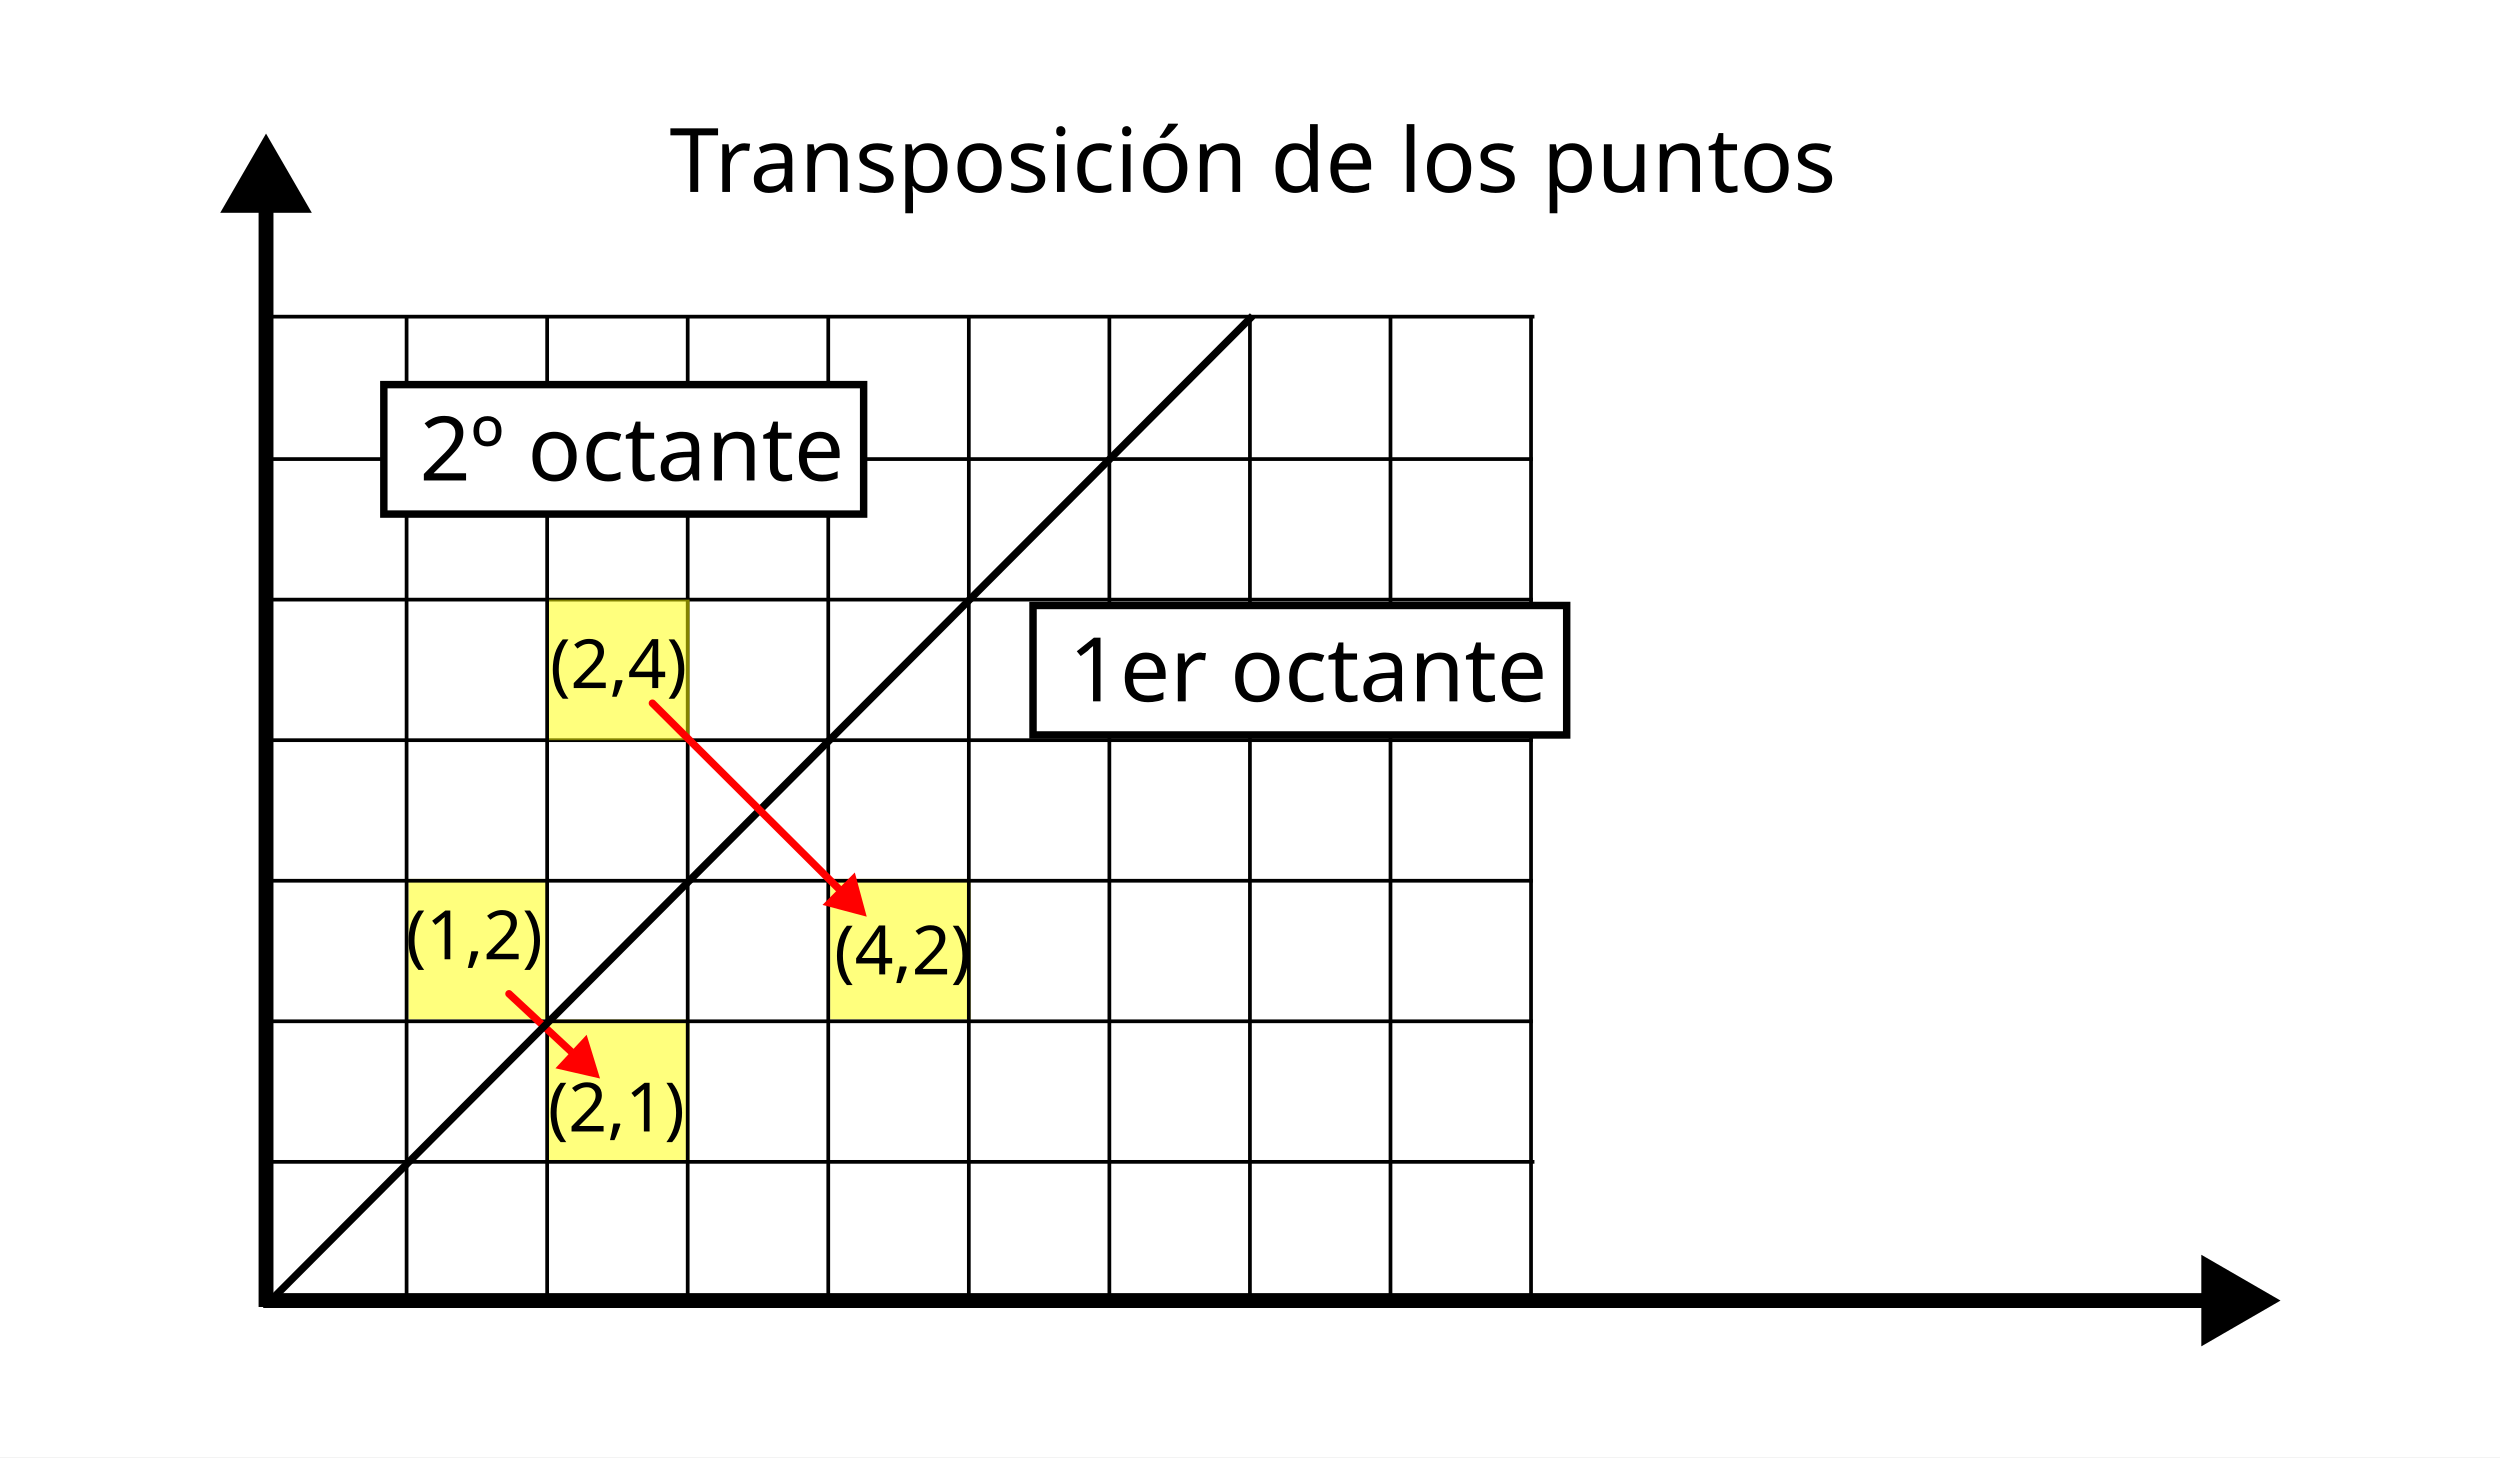
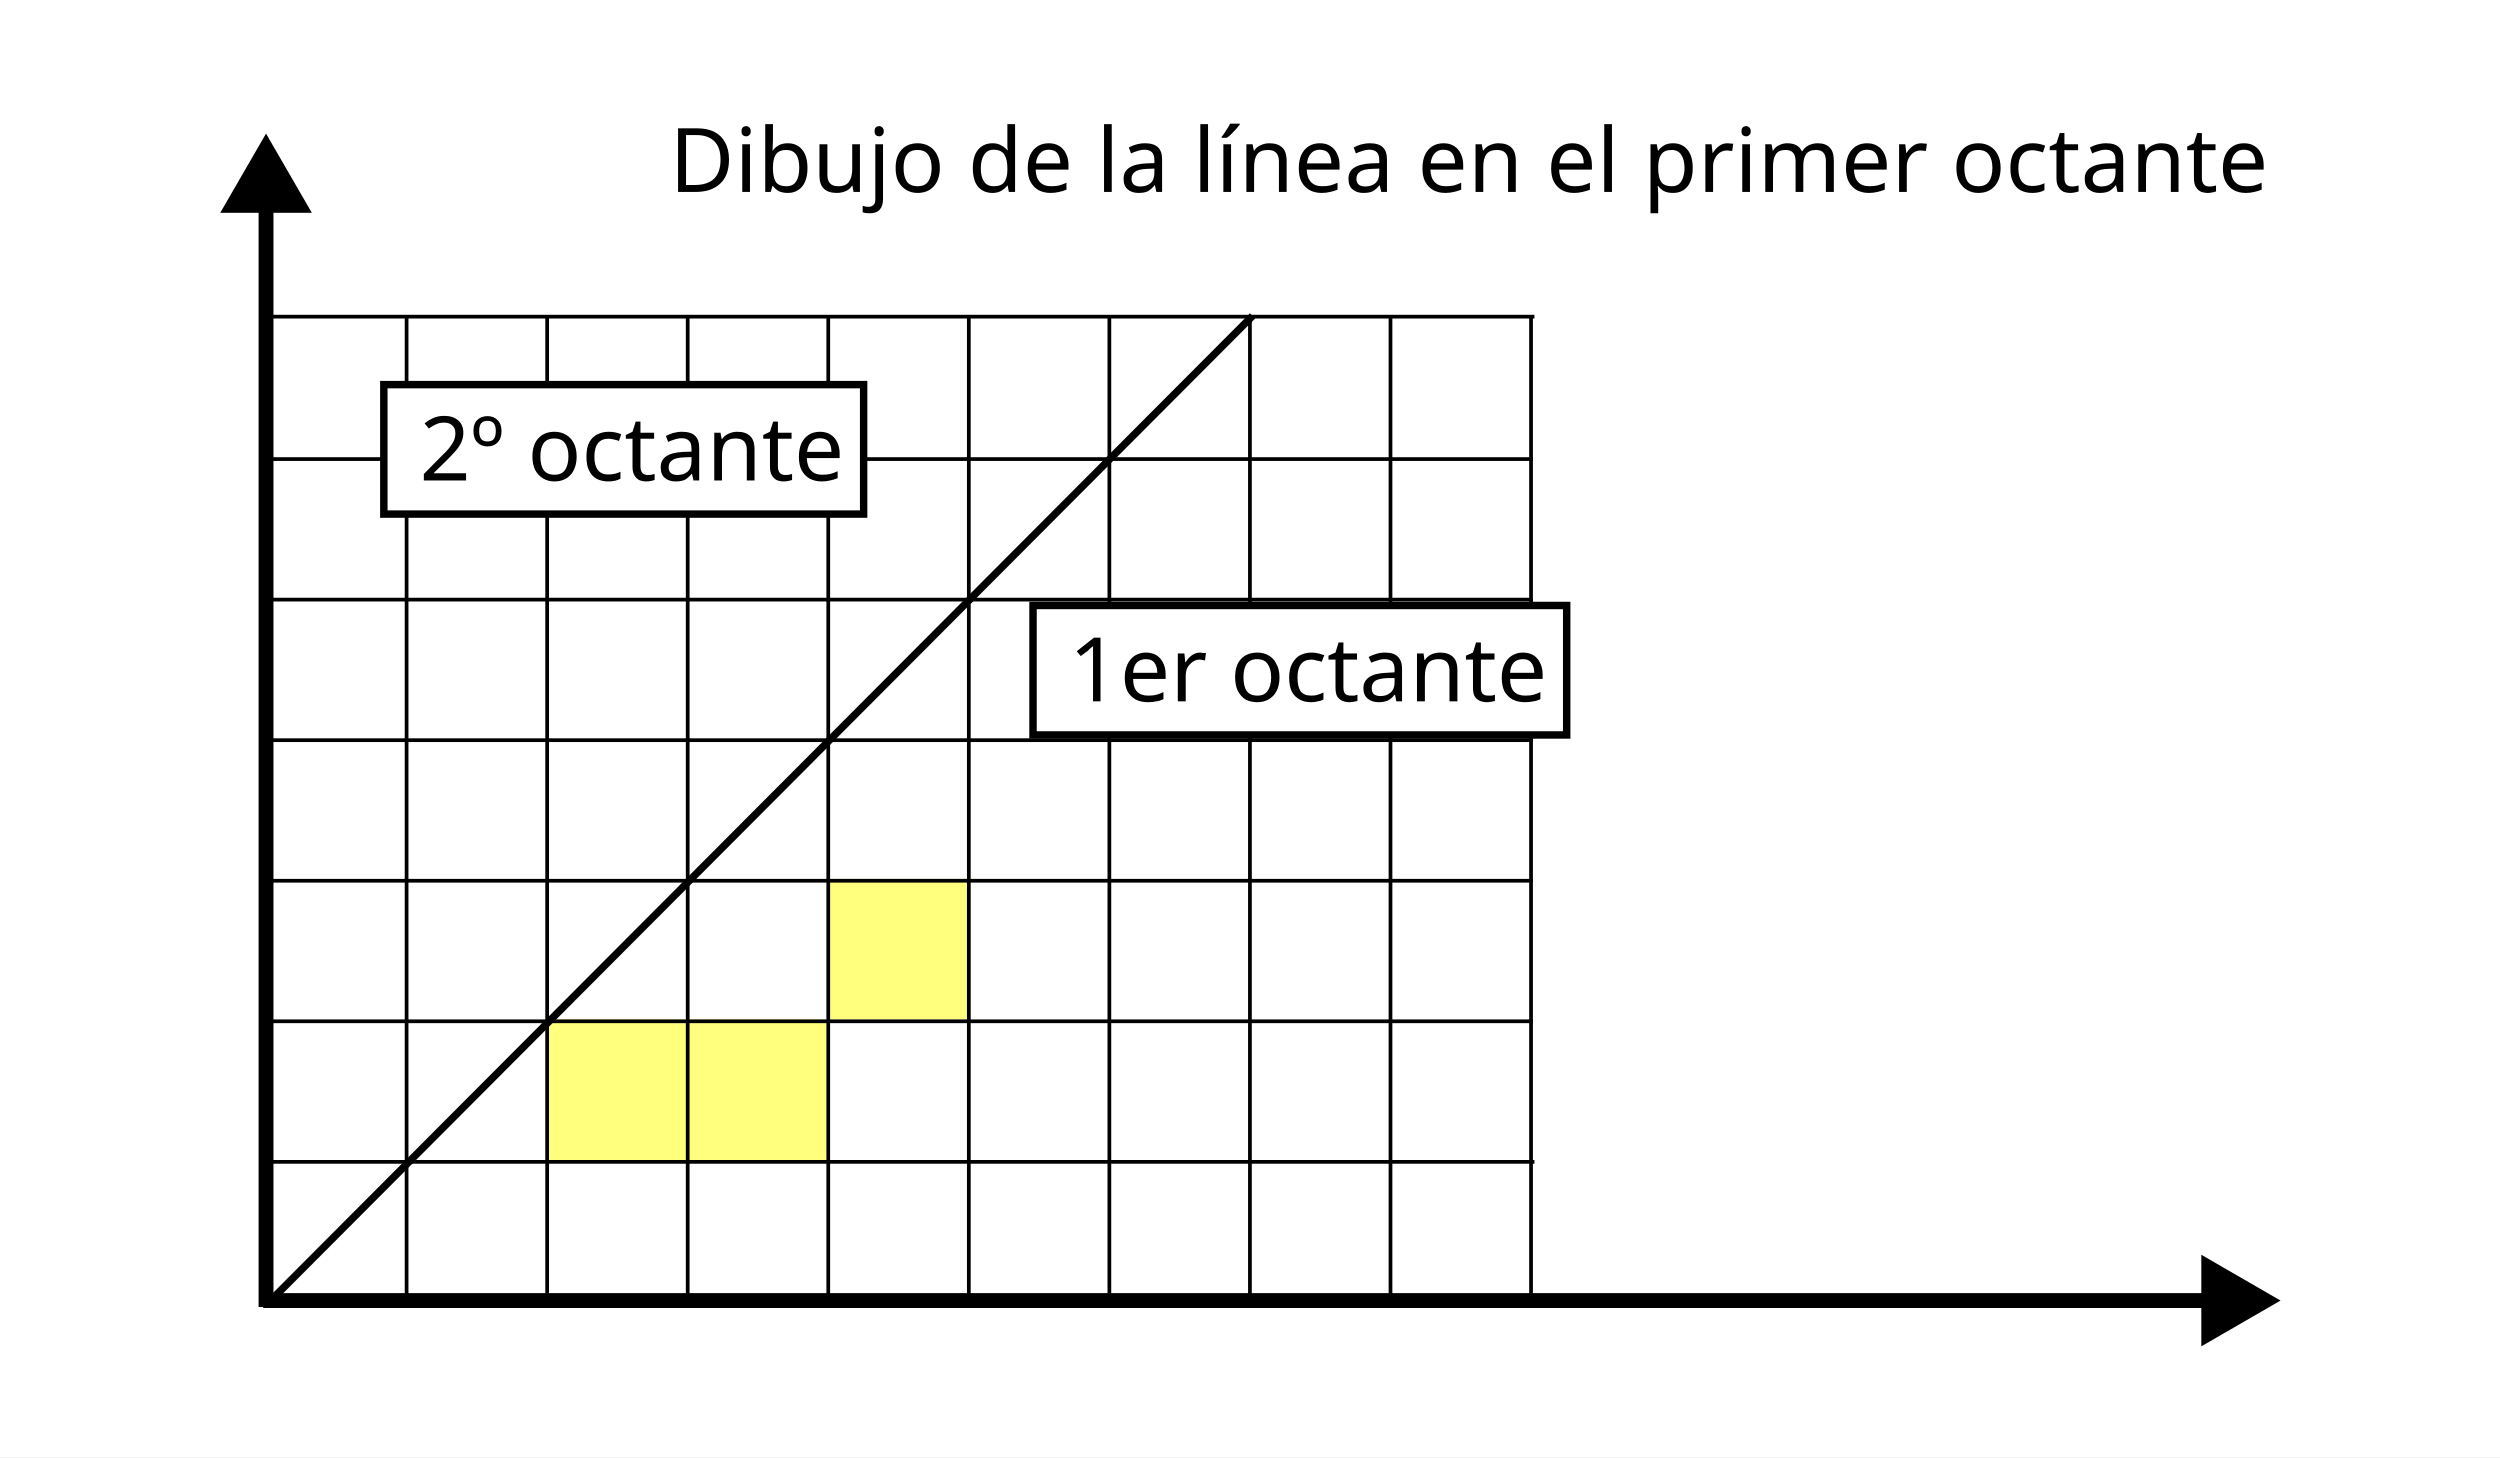
<svg xmlns="http://www.w3.org/2000/svg" width="157.297mm" height="91.684mm" viewBox="0 0 157.297 91.684" version="1.1" id="svg1" xml:space="preserve">
  <defs id="defs1">
    <marker style="overflow:visible" id="marker36" refX="0" refY="0" orient="auto-start-reverse" markerWidth="1" markerHeight="1" viewBox="0 0 1 1" preserveAspectRatio="xMidYMid">
      <path transform="scale(0.5)" style="fill:context-stroke;fill-rule:evenodd;stroke:context-stroke;stroke-width:1pt" d="M 5.77,0 -2.88,5 V -5 Z" id="path36" />
    </marker>
    <marker style="overflow:visible" id="Triangle" refX="0" refY="0" orient="auto-start-reverse" markerWidth="1" markerHeight="1" viewBox="0 0 1 1" preserveAspectRatio="xMidYMid">
      <path transform="scale(0.5)" style="fill:context-stroke;fill-rule:evenodd;stroke:context-stroke;stroke-width:1pt" d="M 5.77,0 -2.88,5 V -5 Z" id="path135" />
    </marker>
  </defs>
  <g id="layer3" transform="translate(0,-33.66951)" style="display:inline">
    <rect style="opacity:1;fill:#ffffff;stroke:none;stroke-width:0.468;stroke-linecap:round;stroke-dasharray:0.468, 0.936;stroke-dashoffset:0;stroke-opacity:1" id="rect46" width="157.297" height="91.684" x="0" y="33.67" />
  </g>
  <g id="layer1" style="display:inline" transform="translate(0,-33.66951)">
+     <rect style="opacity:0.511;fill:#ffff00;stroke:none;stroke-width:0.936;stroke-linecap:square;stroke-dasharray:2.808, 2.808" id="rect38" width="8.844" height="8.844" x="43.152" y="-106.655" transform="scale(1,-1)" />
    <rect style="opacity:0.511;fill:#ffff00;stroke:none;stroke-width:0.936;stroke-linecap:square;stroke-dasharray:2.808, 2.808" id="rect29" width="8.844" height="8.844" x="52.23" y="-97.811" transform="scale(1,-1)" />
    <rect style="opacity:0.511;fill:#ffff00;stroke:none;stroke-width:0.936;stroke-linecap:square;stroke-dasharray:2.808, 2.808" id="rect28" width="8.844" height="8.844" x="34.543" y="-106.655" transform="scale(1,-1)" />
-     <rect style="opacity:0.511;fill:#ffff00;stroke:none;stroke-width:0.936;stroke-linecap:square;stroke-dasharray:2.808, 2.808" id="rect47" width="8.844" height="8.844" x="25.699" y="-97.811" transform="scale(1,-1)" />
    <path style="opacity:1;fill:#ffff00;stroke:#000000;stroke-width:0.936;stroke-linecap:square;stroke-dasharray:none;marker-end:url(#marker36)" d="M 17.028,115.499 H 140.164" id="path12" />
    <path style="opacity:1;fill:#ffff00;stroke:#000000;stroke-width:0.936;stroke-linecap:square;stroke-dasharray:none;marker-end:url(#Triangle)" d="M 16.738,115.436 V 45.397" id="path13" />
    <path style="opacity:1;fill:#ffff00;stroke:#000000;stroke-width:0.234;stroke-linecap:square;stroke-dasharray:none" d="M 16.951,53.593 H 96.427" id="path14" />
    <path style="opacity:1;fill:#ffff00;stroke:#000000;stroke-width:0.234;stroke-linecap:square;stroke-dasharray:none" d="M 25.582,115.499 V 53.71" id="path16" />
    <path style="opacity:1;fill:#ffff00;stroke:#000000;stroke-width:0.234;stroke-linecap:square;stroke-dasharray:none" d="M 34.426,115.499 V 53.71" id="path17" />
    <path style="opacity:1;fill:#ffff00;stroke:#000000;stroke-width:0.234;stroke-linecap:square;stroke-dasharray:none" d="M 43.269,115.499 V 53.71" id="path18" />
    <path style="opacity:1;fill:#ffff00;stroke:#000000;stroke-width:0.234;stroke-linecap:square;stroke-dasharray:none" d="M 52.113,115.499 V 53.71" id="path20" />
    <path style="opacity:1;fill:#ffff00;stroke:#000000;stroke-width:0.234;stroke-linecap:square;stroke-dasharray:none" d="M 60.957,115.499 V 53.71" id="path21" />
    <path style="opacity:1;fill:#ffff00;stroke:#000000;stroke-width:0.234;stroke-linecap:square;stroke-dasharray:none" d="M 69.8,115.499 V 53.71" id="path22" />
    <path style="opacity:1;fill:#ffff00;stroke:#000000;stroke-width:0.234;stroke-linecap:square;stroke-dasharray:none" d="M 78.644,115.499 V 53.71" id="path23" />
    <path style="opacity:1;fill:#ffff00;stroke:#000000;stroke-width:0.234;stroke-linecap:square;stroke-dasharray:none" d="M 87.488,115.499 V 53.71" id="path25" />
    <path style="opacity:1;fill:#ffff00;stroke:#000000;stroke-width:0.234;stroke-linecap:square;stroke-dasharray:none" d="M 96.331,115.499 V 53.71" id="path26" />
    <path style="opacity:1;fill:#ffff00;stroke:#000000;stroke-width:0.234;stroke-linecap:square;stroke-dasharray:none" d="M 16.855,106.772 H 96.427" id="path30" />
    <path style="opacity:1;fill:#ffff00;stroke:#000000;stroke-width:0.234;stroke-linecap:square;stroke-dasharray:none" d="M 16.855,97.928 H 96.331" id="path31" />
    <path style="opacity:1;fill:#ffff00;stroke:#000000;stroke-width:0.234;stroke-linecap:square;stroke-dasharray:none" d="M 16.855,89.085 H 96.331" id="path32" />
    <path style="opacity:1;fill:#ffff00;stroke:#000000;stroke-width:0.234;stroke-linecap:square;stroke-dasharray:none" d="M 16.855,80.241 H 96.331" id="path33" />
    <path style="opacity:1;fill:#ffff00;stroke:#000000;stroke-width:0.234;stroke-linecap:square;stroke-dasharray:none" d="M 16.855,71.397 H 96.331" id="path34" />
    <path style="opacity:1;fill:#ffff00;stroke:#000000;stroke-width:0.234;stroke-linecap:square;stroke-dasharray:none" d="M 16.855,62.554 H 96.331" id="path35" />
-     <path style="opacity:1;fill:none;stroke:#ff0000;stroke-width:0.468;stroke-linecap:round;stroke-dasharray:none;marker-end:url(#marker36)" d="m 32.025,96.197 4.511,4.199" id="path43" />
-     <rect style="opacity:0.511;fill:#ffff00;stroke:none;stroke-width:0.936;stroke-linecap:square;stroke-dasharray:2.808, 2.808" id="rect1" width="8.844" height="8.844" x="34.543" y="-80.241" transform="scale(1,-1)" />
    <path style="fill:#000000;stroke:#000000;stroke-width:0.468;stroke-linecap:square" d="M 17.028,115.499 78.644,53.71" id="path2" />
    <rect style="fill:#ffffff;stroke:#000000;stroke-width:0.468;stroke-linecap:square" id="rect12" width="30.189" height="8.146" x="24.15" y="57.869" />
    <text xml:space="preserve" style="font-style:normal;font-variant:normal;font-weight:bold;font-stretch:normal;font-size:5.616px;line-height:1;font-family:Ubuntu;-inkscape-font-specification:'Ubuntu Bold';writing-mode:lr-tb;direction:ltr;opacity:1;fill:#000000;stroke:none;stroke-width:0.936;stroke-linecap:round;stroke-dasharray:none" x="26.404" y="63.9" id="text46">
      <tspan id="tspan46" style="font-style:normal;font-variant:normal;font-weight:normal;font-stretch:normal;font-size:5.616px;font-family:Ubuntu;-inkscape-font-specification:Ubuntu;fill:#000000;stroke:none;stroke-width:0.936" x="26.404" y="63.9">2º octante</tspan>
    </text>
    <g id="g15" transform="matrix(1.768733,0,0,1.768733,-20.1753,-57.98854)">
      <rect style="fill:#ffffff;stroke:#000000;stroke-width:0.265;stroke-linecap:square" id="rect13" width="18.984" height="4.606" x="48.154" y="73.36" />
      <text xml:space="preserve" style="font-style:normal;font-variant:normal;font-weight:bold;font-stretch:normal;font-size:3.175px;line-height:1;font-family:Ubuntu;-inkscape-font-specification:'Ubuntu Bold';writing-mode:lr-tb;direction:ltr;opacity:1;fill:#000000;stroke:none;stroke-width:0.529;stroke-linecap:round;stroke-dasharray:none" x="49.429" y="76.77" id="text13">
        <tspan id="tspan13" style="font-style:normal;font-variant:normal;font-weight:normal;font-stretch:normal;font-size:3.175px;font-family:Ubuntu;-inkscape-font-specification:Ubuntu;fill:#000000;stroke:none;stroke-width:0.529" x="49.429" y="76.77">1er octante</tspan>
      </text>
    </g>
    <text xml:space="preserve" style="font-style:normal;font-variant:normal;font-weight:normal;font-stretch:normal;font-size:3.175px;line-height:1;font-family:Ubuntu;-inkscape-font-specification:Ubuntu;writing-mode:lr-tb;direction:ltr;fill:#ffffff;stroke:#000000;stroke-width:0.265;stroke-linecap:square" x="15.713" y="73.766" id="text14">
      <tspan id="tspan14" style="stroke-width:0.265" x="15.713" y="73.766" />
    </text>
-     <text xml:space="preserve" style="font-style:normal;font-variant:normal;font-weight:normal;font-stretch:normal;font-size:4.284px;line-height:1;font-family:Ubuntu;-inkscape-font-specification:Ubuntu;writing-mode:lr-tb;direction:ltr;fill:#000000;stroke:none;stroke-width:0.714;stroke-linecap:round;stroke-dasharray:none" x="25.532" y="94.026" id="text15">
-       <tspan id="tspan15" style="font-style:normal;font-variant:normal;font-weight:normal;font-stretch:normal;font-size:4.284px;font-family:Ubuntu;-inkscape-font-specification:Ubuntu;fill:#000000;stroke:none;stroke-width:0.714" x="25.532" y="94.026">(1,2)</tspan>
-     </text>
-     <text xml:space="preserve" style="font-style:normal;font-variant:normal;font-weight:normal;font-stretch:normal;font-size:4.284px;line-height:1;font-family:Ubuntu;-inkscape-font-specification:Ubuntu;writing-mode:lr-tb;direction:ltr;fill:#000000;stroke:none;stroke-width:0.714;stroke-linecap:round;stroke-dasharray:none" x="34.608" y="76.958" id="text29">
-       <tspan id="tspan29" style="font-style:normal;font-variant:normal;font-weight:normal;font-stretch:normal;font-size:4.284px;font-family:Ubuntu;-inkscape-font-specification:Ubuntu;fill:#000000;stroke:none;stroke-width:0.714" x="34.608" y="76.958">(2,4)</tspan>
-     </text>
-     <text xml:space="preserve" style="font-style:normal;font-variant:normal;font-weight:normal;font-stretch:normal;font-size:4.284px;line-height:1;font-family:Ubuntu;-inkscape-font-specification:Ubuntu;writing-mode:lr-tb;direction:ltr;fill:#000000;stroke:none;stroke-width:0.714;stroke-linecap:round;stroke-dasharray:none" x="34.473" y="104.863" id="text30">
-       <tspan id="tspan30" style="font-style:normal;font-variant:normal;font-weight:normal;font-stretch:normal;font-size:4.284px;font-family:Ubuntu;-inkscape-font-specification:Ubuntu;fill:#000000;stroke:none;stroke-width:0.714" x="34.473" y="104.863">(2,1)</tspan>
-     </text>
-     <path style="opacity:1;fill:none;stroke:#ff0000;stroke-width:0.468;stroke-linecap:round;stroke-dasharray:none;marker-end:url(#marker36)" d="M 41.049,77.914 53.355,90.172" id="path37" />
-     <text xml:space="preserve" style="font-style:normal;font-variant:normal;font-weight:normal;font-stretch:normal;font-size:4.284px;line-height:1;font-family:Ubuntu;-inkscape-font-specification:Ubuntu;writing-mode:lr-tb;direction:ltr;fill:#000000;stroke:none;stroke-width:0.714;stroke-linecap:round;stroke-dasharray:none" x="52.489" y="94.974" id="text37">
-       <tspan id="tspan37" style="font-style:normal;font-variant:normal;font-weight:normal;font-stretch:normal;font-size:4.284px;font-family:Ubuntu;-inkscape-font-specification:Ubuntu;fill:#000000;stroke:none;stroke-width:0.714" x="52.489" y="94.974">(4,2)</tspan>
-     </text>
    <text xml:space="preserve" style="font-style:normal;font-variant:normal;font-weight:bold;font-stretch:normal;font-size:5.616px;line-height:1;font-family:Ubuntu;-inkscape-font-specification:'Ubuntu Bold';writing-mode:lr-tb;direction:ltr;opacity:1;fill:#000000;stroke:none;stroke-width:0.936;stroke-linecap:round;stroke-dasharray:none" x="42.117" y="45.748" id="text38">
-       <tspan id="tspan38" style="font-style:normal;font-variant:normal;font-weight:normal;font-stretch:normal;font-size:5.616px;font-family:Ubuntu;-inkscape-font-specification:Ubuntu;fill:#000000;stroke:none;stroke-width:0.936" x="42.117" y="45.748">Transposición de los puntos</tspan>
+       <tspan id="tspan38" style="font-style:normal;font-variant:normal;font-weight:normal;font-stretch:normal;font-size:5.616px;font-family:Ubuntu;-inkscape-font-specification:Ubuntu;fill:#000000;stroke:none;stroke-width:0.936" x="42.117" y="45.748">Dibujo de la línea en el primer octante</tspan>
    </text>
  </g>
</svg>
